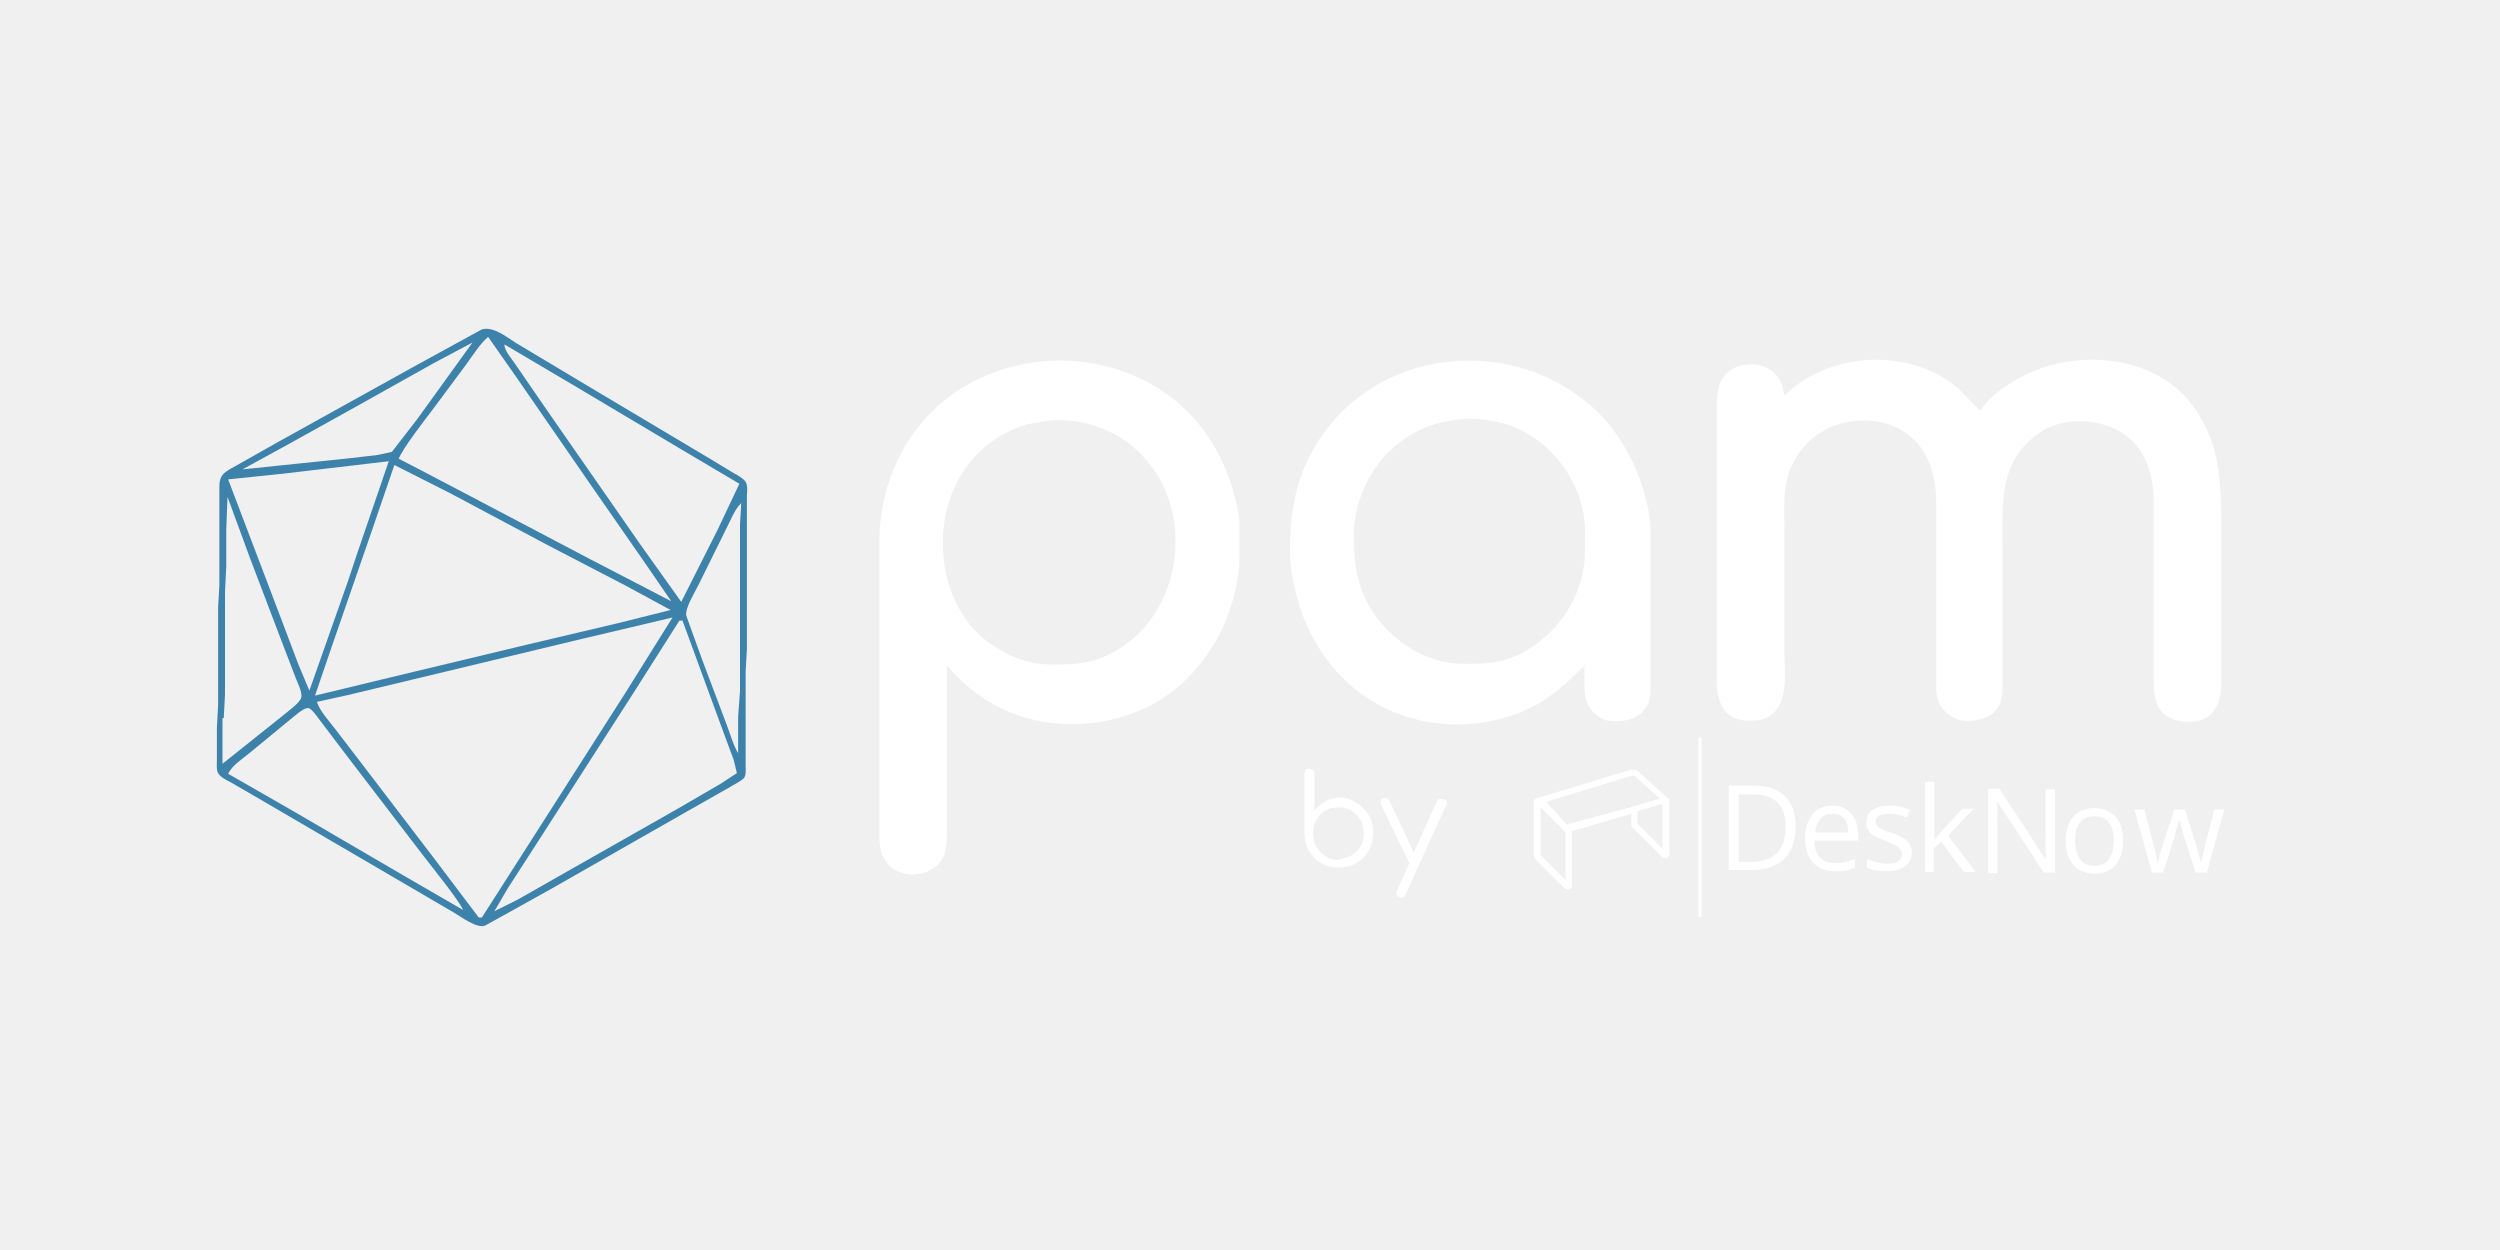
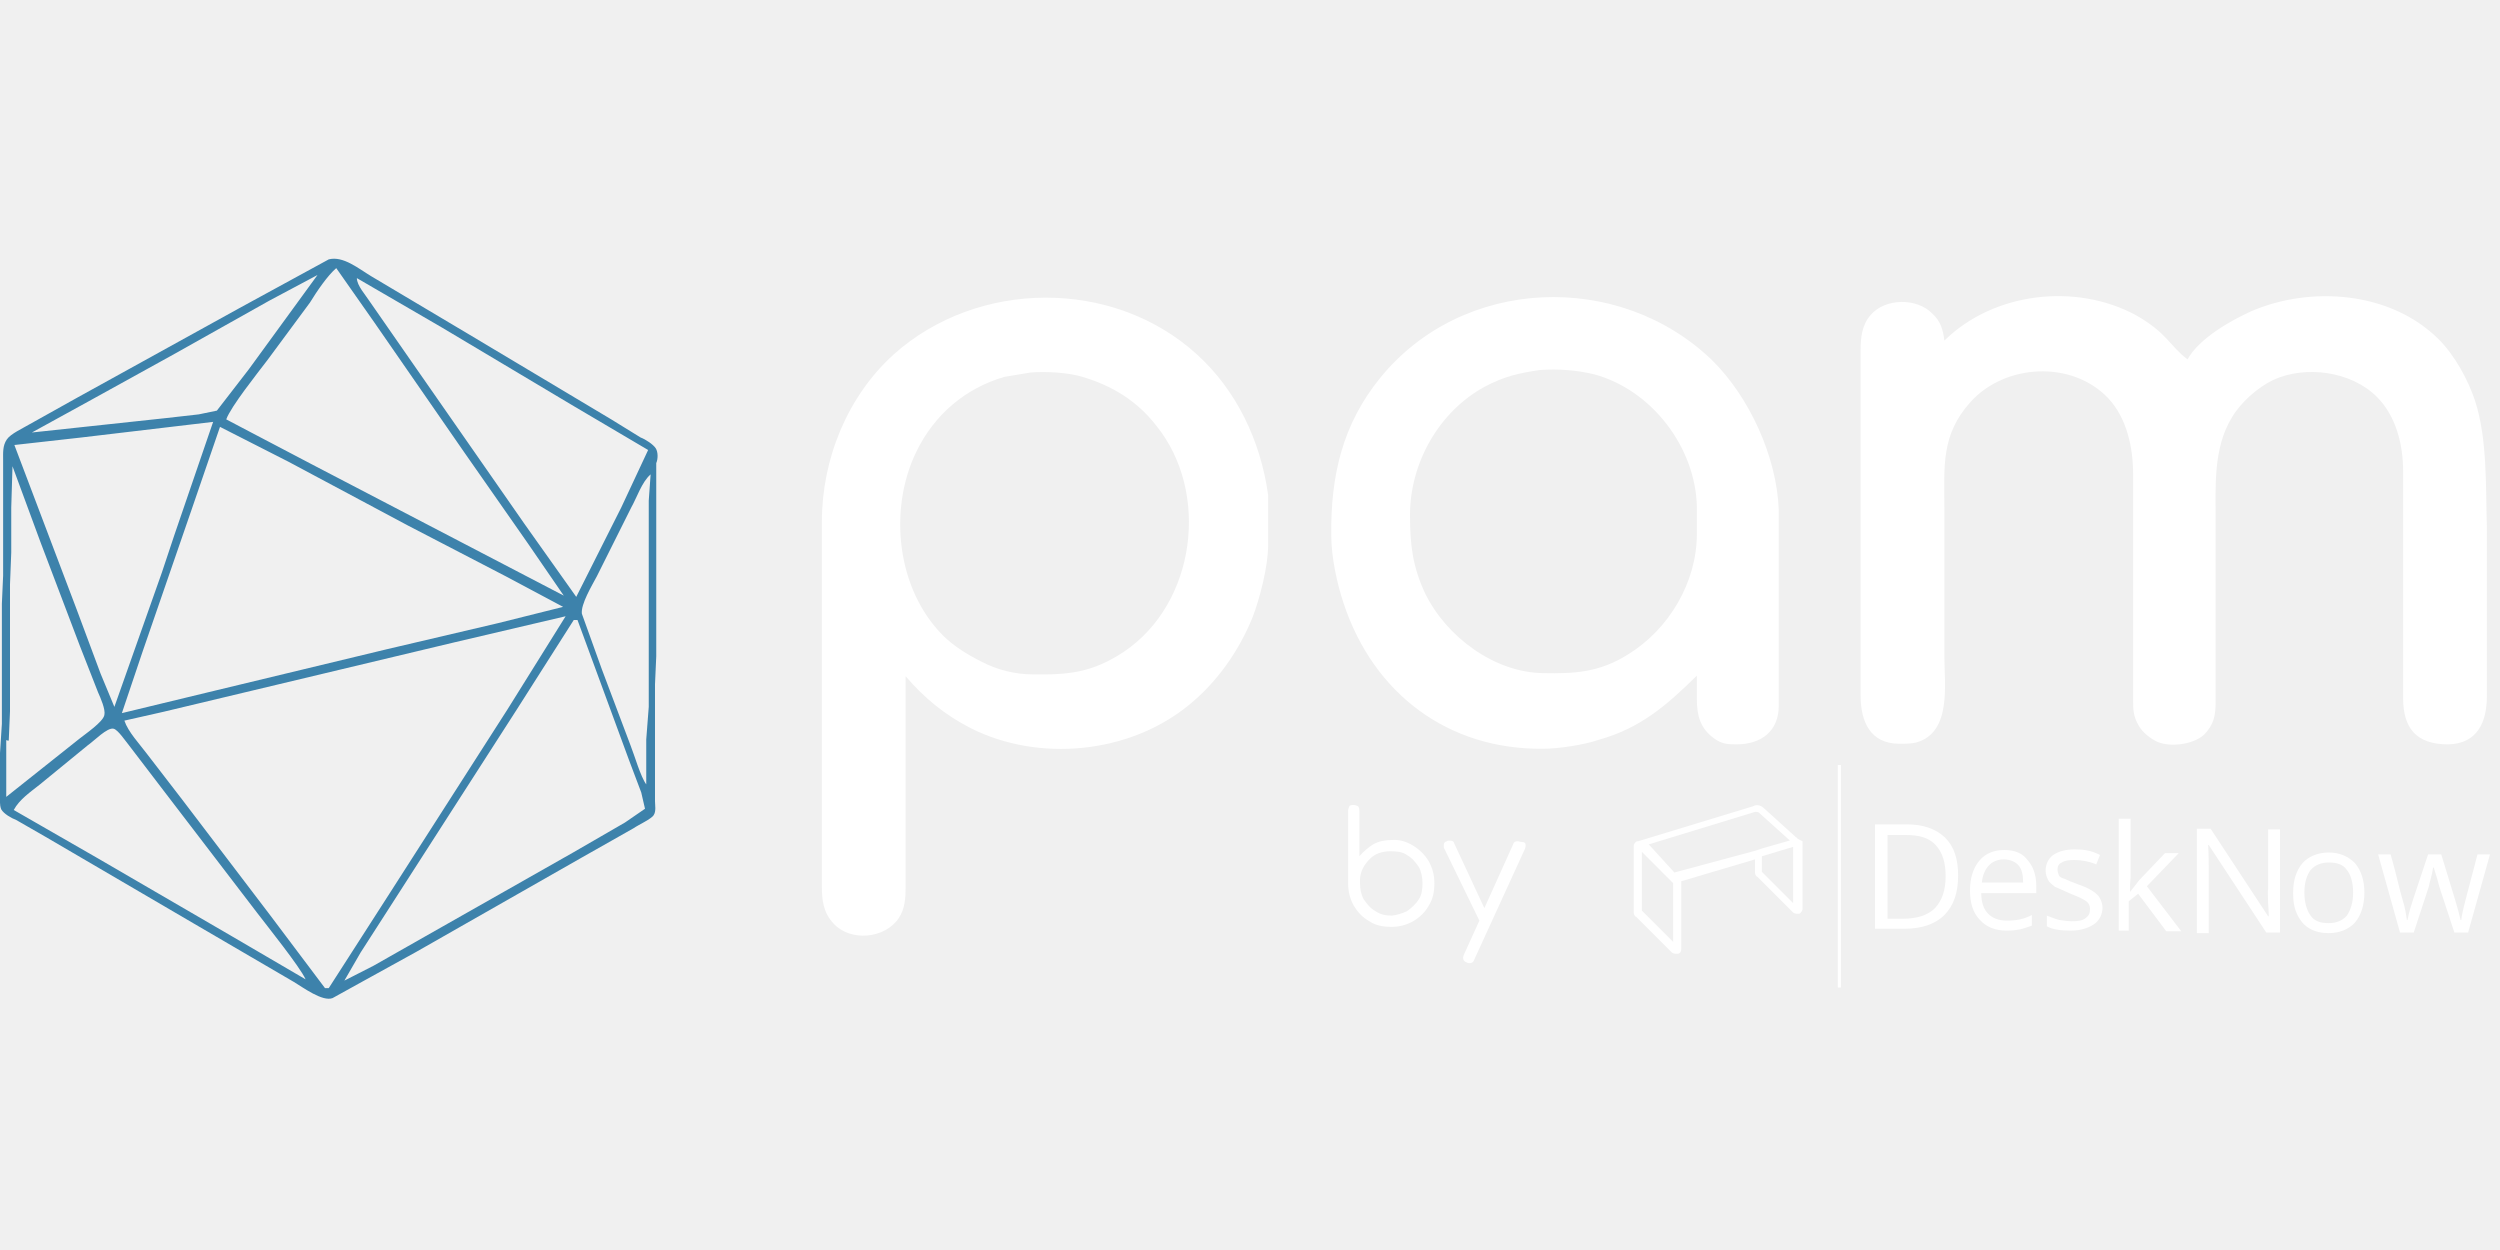
<svg xmlns="http://www.w3.org/2000/svg" version="1.1" id="Layer_1" x="0px" y="0px" viewBox="0 0 400 200" style="enable-background:new 0 0 400 200;" xml:space="preserve">
  <style type="text/css">
	.st0{fill:#FFFFFF;}
	.st1{fill:#3D82AB;}
	.st2{enable-background:new    ;}
- 	.st3{fill:#FFFFFF;stroke:#FFFFFF;stroke-width:0.5;stroke-miterlimit:10;}
+ 	.st3{fill:none;stroke:#FFFFFF;stroke-width:0.5;stroke-miterlimit:10;}
</style>
-   <path class="st0" d="M354,71c-0.9-2.7-2.6-5.8-4.7-7.9c-6.2-6.2-16.5-6.9-24.2-3.6c-2.7,1.2-6.7,3.5-8.2,6.2  c-2.3-1.8-2.6-3.4-6.7-5.7c-7.8-4.2-18.4-2.9-24.7,3.3c-0.2-1.4-0.5-2.5-1.5-3.5c-2-2.1-6.1-2-8,0.2c-1.1,1.3-1.3,2.9-1.3,4.5v44.6  c0,3.3,1.2,6.2,5,6.2c0.7,0,1.5,0,2.2-0.2c4.6-1.3,3.6-7.5,3.6-11.1V84.9c0-5.3-0.5-9.4,3.4-13.7c4.4-4.9,13.1-5.4,17.7-0.5  c2.4,2.6,3.2,6.4,3.2,9.8v29c0,1.3,0,2.2,0.7,3.4c0.5,0.9,1.5,1.7,2.4,2.1c1.7,0.7,4.6,0.3,6-0.9c1.3-1.3,1.5-2.5,1.5-4.3V86.6  c0-4.5-0.3-9.4,2.1-13.4c1.1-1.9,3.3-3.9,5.3-4.8c4.2-1.9,10.1-1.1,13.4,2.2c2.5,2.5,3.4,6.2,3.4,9.6v29.3c0,3.9,1.7,6,5.8,6  c3.8-0.1,5-2.9,5-6.2v-22C355.4,82.2,355.6,75.9,354,71z" />
+   <path class="st0" d="M396,64.1c-1.1-3.3-3.2-7.2-5.8-9.8c-7.7-7.7-20.5-8.6-30-4.5c-3.3,1.5-8.3,4.3-10.2,7.7  c-2.9-2.2-3.2-4.2-8.3-7.1c-9.7-5.2-22.8-3.6-30.6,4.1c-0.2-1.7-0.6-3.1-1.9-4.3c-2.5-2.6-7.6-2.5-9.9,0.2c-1.4,1.6-1.6,3.6-1.6,5.6  v55.3c0,4.1,1.5,7.7,6.2,7.7c0.9,0,1.9,0,2.7-0.2c5.7-1.6,4.5-9.3,4.5-13.8V81.3c0-6.6-0.6-11.7,4.2-17c5.5-6.1,16.2-6.7,22-0.6  c3,3.2,4,7.9,4,12.2v36c0,1.6,0,2.7,0.9,4.2c0.6,1.1,1.9,2.1,3,2.6c2.1,0.9,5.7,0.4,7.4-1.1c1.6-1.6,1.9-3.1,1.9-5.3V83.4  c0-5.6-0.4-11.7,2.6-16.6c1.4-2.4,4.1-4.8,6.6-6c5.2-2.4,12.5-1.4,16.6,2.7c3.1,3.1,4.2,7.7,4.2,11.9v36.3c0,4.8,2.1,7.4,7.2,7.4  c4.7-0.1,6.2-3.6,6.2-7.7V84.3C397.7,78,398,70.2,396,64.1z" />
  <g>
-     <path class="st0" d="M189.1,65c-10.8-9.8-28.3-9.7-39.1,0c-6,5.4-9.3,13.5-9.3,21.6v47c0,1.8,0.2,3.4,1.5,4.8   c2.2,2.3,6.6,1.9,8.4-0.7c0.8-1.2,0.9-2.6,0.9-4.1v-27.1c2.4,2.8,5.1,5,8.4,6.7c8.8,4.4,20.4,3.3,28.1-2.9c3.7-3,6.5-7,8.3-11.4   c1-2.5,2-6.7,2-9.3v-6.5C197.3,76.2,194.2,69.6,189.1,65z M179.7,103.4c-4,2.7-7.1,3-11.8,2.9c-2.2,0-4.5-0.6-6.5-1.6   c-1.8-0.9-3.6-2-5-3.4c-6-6-7.1-16.2-3.5-23.7c2.3-4.8,6.4-8.2,11.4-9.7l3.4-0.6c2-0.2,4.8,0,6.7,0.6c3.8,1.1,7,3.1,9.5,6.3   C190.8,82.8,189,97.1,179.7,103.4z" />
+     <path class="st0" d="M191.5,56.7c-13.4-12.2-35.1-12-48.5,0c-7.4,6.7-11.5,16.7-11.5,26.8v58.3c0,2.2,0.2,4.2,1.9,6   c2.7,2.9,8.2,2.4,10.4-0.9c1-1.5,1.1-3.2,1.1-5.1v-33.6c3,3.5,6.3,6.2,10.4,8.3c10.9,5.5,25.3,4.1,34.8-3.6   c4.6-3.7,8.1-8.7,10.3-14.1c1.2-3.1,2.5-8.3,2.5-11.5v-8.1C201.7,70.5,197.8,62.4,191.5,56.7z M179.8,104.3   c-5,3.3-8.8,3.7-14.6,3.6c-2.7,0-5.6-0.7-8.1-2c-2.2-1.1-4.5-2.5-6.2-4.2c-7.4-7.4-8.8-20.1-4.3-29.4c2.9-6,7.9-10.2,14.1-12   l4.2-0.7c2.5-0.2,6,0,8.3,0.7c4.7,1.4,8.7,3.8,11.8,7.8C193.6,78.7,191.4,96.5,179.8,104.3z" />
  </g>
  <g>
-     <path class="st0" d="M255.5,65.8c-12-11.5-32.2-10.8-42.8,2.3c-4.8,6-6.4,12.6-6.3,20.2c0,2.8,0.7,6.2,1.6,8.9   c3.9,11.6,13.5,18.9,25.8,18.7c1.8,0,5.2-0.5,7-1.1c5.5-1.5,8.8-4.4,12.7-8.3v3.1c0,2,0.4,3.7,2.2,5c1,0.7,1.7,0.8,2.9,0.8   c3.2,0,5.5-1.7,5.5-5V85.1C263.9,78.3,260.4,70.5,255.5,65.8z M253.6,88.2c0,6.3-3.6,12.3-8.9,15.6c-3.7,2.3-6.9,2.5-11,2.4   c-6.3-0.1-12.5-4.7-15.2-10.3c-1.6-3.5-1.9-6.3-1.9-10.1c0-6.7,3.7-13.3,9.6-16.5c2.6-1.4,4.4-1.8,7.2-2.2c2.3-0.2,4.7,0,7,0.6   c7.4,2,13.1,9.4,13.2,17.1L253.6,88.2L253.6,88.2z" />
+     <path class="st0" d="M273.9,57.6c-14.9-14.3-39.9-13.4-53.1,2.9c-6,7.4-7.9,15.6-7.8,25.1c0,3.5,0.9,7.7,2,11   c4.8,14.4,16.7,23.4,32,23.2c2.2,0,6.4-0.6,8.7-1.4c6.8-1.9,10.9-5.5,15.8-10.3v3.8c0,2.5,0.5,4.6,2.7,6.2c1.2,0.9,2.1,1,3.6,1   c4,0,6.8-2.1,6.8-6.2V81.6C284.3,73.1,279.9,63.5,273.9,57.6z M271.5,85.4c0,7.8-4.5,15.3-11,19.3c-4.6,2.9-8.6,3.1-13.6,3   c-7.8-0.1-15.5-5.8-18.9-12.8c-2-4.3-2.4-7.8-2.4-12.5c0-8.3,4.6-16.5,11.9-20.5c3.2-1.7,5.5-2.2,8.9-2.7c2.9-0.2,5.8,0,8.7,0.7   c9.2,2.5,16.2,11.7,16.4,21.2V85.4L271.5,85.4z" />
  </g>
-   <path class="st1" d="M119.3,77.1c-0.3-0.5-1.3-1.1-1.9-1.4l-3.8-2.3L95.3,62.5l-12.7-7.6c-1.6-1-3.6-2.7-5.5-2.2L65.6,59L44.7,70.6  l-6.2,3.5c-0.8,0.5-2.4,1.2-2.9,1.9c-0.6,0.8-0.5,1.8-0.5,2.7v14.9l-0.2,3.6v15.5l-0.2,3.8v5.3c0,0.6-0.1,1.4,0.2,1.9  c0.3,0.6,1.3,1.1,1.9,1.4l3.8,2.2l19,11.1l13,7.6c1.2,0.7,3.7,2.6,5,2.1l3.8-2.1l7-3.9l21.4-12.2l6.7-3.8c0.6-0.4,2.3-1.2,2.6-1.7  c0.3-0.5,0.2-1.3,0.2-1.8v-15.1l0.2-3.6V79.1C119.6,78.5,119.6,77.6,119.3,77.1z M91.7,61.6l16.8,10l9.8,5.8l-3.5,7.4L109,96.3  l-6.7-9.4l-14.6-21l-5.3-7.7c-0.6-0.9-1.7-2.1-1.7-3.1L91.7,61.6z M78.1,53.9l4.9,7l11.6,16.8l8.2,11.8l4.6,6.7l-13.3-6.9l-19-10  L66.9,75l-3.1-1.6c0.6-1.6,4-6,5.3-7.7l5.5-7.4C75.6,56.9,76.9,54.9,78.1,53.9z M107.3,97.6l-8.4,2.1l-14.4,3.4l-22.1,5.3l-12,2.9  l2.7-7.9l6.3-18.2l3.7-10.8l8.9,4.5l15.4,8.2l12.7,6.6L107.3,97.6z M46.1,71.1l10.8-6l12.5-7l6.2-3.3L66.8,67l-4.1,5.3l-2.3,0.5  l-4.3,0.5l-17.3,1.8L46.1,71.1z M45.2,75.8l17-2l-5,14.6l-1.6,4.8l-6.1,17.3l-1.8-4.3L44.6,98l-8.1-21.3L45.2,75.8z M35.8,114.9  l0.2-3.8V94.7l0.2-4.1v-5.8l0.2-5.3l3.6,9.8l5.1,13.4l2.3,6c0.3,0.7,1,2.2,0.8,2.9c-0.2,0.9-2.4,2.4-3.2,3.1l-9.4,7.5v-7.3  C35.6,114.9,35.8,114.9,35.8,114.9z M64.6,140.1L47.3,130l-10.8-6.2c0.7-1.4,2.2-2.3,3.4-3.3l6.2-5.1c0.7-0.5,2.5-2.3,3.3-2.1  c0.6,0.2,1.5,1.6,1.9,2.1l4.4,5.8L67.8,137c1.3,1.7,5.6,7,6.3,8.6L64.6,140.1z M77.1,146.8h-0.5l-7.1-9.4l-11.3-14.8l-4.6-6  c-1-1.3-2.4-2.8-2.9-4.3l5-1.1l12.5-3l25-6l14.4-3.4l-7.5,12l-15.2,23.8L77.1,146.8z M115.3,125.4l-6.7,3.9l-19.2,10.9l-6.5,3.7  l-3.8,1.9l2.1-3.6l5.1-7.9l15.1-23.5l7.3-11.5h0.5l6.6,18l1.6,4.3l0.5,2.1L115.3,125.4z M118.4,83.9v26.6l-0.3,4.2v5.8  c-0.7-1-1.5-3.8-2-5l-3.7-9.8l-2.6-7.2c-0.2-1.2,1.3-3.6,1.9-4.8l4.4-8.9c0.7-1.3,1.4-3.3,2.5-4.3L118.4,83.9z" />
+   <path class="st1" d="M104.9,71.7c-0.4-0.6-1.6-1.4-2.4-1.7l-4.7-2.9L75.2,53.6l-15.8-9.4c-2-1.2-4.5-3.3-6.8-2.7l-14.3,7.8  L12.4,63.6l-7.7,4.3c-1,0.6-3,1.5-3.6,2.4c-0.7,1-0.6,2.2-0.6,3.3v18.5l-0.2,4.5v19.2L0,120.5v6.6c0,0.7-0.1,1.7,0.2,2.4  c0.4,0.7,1.6,1.4,2.4,1.7l4.7,2.7l23.6,13.8l16.1,9.4c1.5,0.9,4.6,3.2,6.2,2.6l4.7-2.6l8.7-4.8l26.5-15.1l8.3-4.7  c0.7-0.5,2.9-1.5,3.2-2.1c0.4-0.6,0.2-1.6,0.2-2.2v-18.7l0.2-4.5V74.1C105.3,73.4,105.3,72.3,104.9,71.7z M70.7,52.4l20.8,12.4  l12.2,7.2l-4.3,9.2l-7.2,14.3l-8.3-11.7l-18.1-26l-6.6-9.5c-0.7-1.1-2.1-2.6-2.1-3.8L70.7,52.4z M53.8,42.9l6.1,8.7l14.4,20.8  L84.5,87l5.7,8.3l-16.5-8.6L50.1,74.4L40,69.1l-3.8-2c0.7-2,5-7.4,6.6-9.5l6.8-9.2C50.7,46.6,52.4,44.1,53.8,42.9z M90.1,97.1  l-10.4,2.6l-17.9,4.2l-27.4,6.6l-14.9,3.6l3.3-9.8l7.8-22.6l4.6-13.4l11,5.6l19.1,10.2l15.8,8.2L90.1,97.1z M14.2,64.2l13.4-7.4  l15.5-8.7l7.7-4.1L39.8,59.1l-5.1,6.6l-2.9,0.6l-5.3,0.6L5.1,69.2L14.2,64.2z M13,70l21.1-2.5l-6.2,18.1l-2,6l-7.6,21.5l-2.2-5.3  l-3.8-10.2l-10-26.4L13,70z M1.4,118.5l0.2-4.7V93.5l0.2-5.1v-7.2l0.2-6.6l4.5,12.2l6.3,16.6l2.9,7.4c0.4,0.9,1.2,2.7,1,3.6  c-0.2,1.1-3,3-4,3.8l-11.7,9.3v-9.1C1.1,118.5,1.4,118.5,1.4,118.5z M37.1,149.8l-21.5-12.5l-13.4-7.7c0.9-1.7,2.7-2.9,4.2-4.1  l7.7-6.3c0.9-0.6,3.1-2.9,4.1-2.6c0.7,0.2,1.9,2,2.4,2.6l5.5,7.2l15,19.6c1.6,2.1,6.9,8.7,7.8,10.7L37.1,149.8z M52.6,158.1H52  l-8.8-11.7l-14-18.4l-5.7-7.4c-1.2-1.6-3-3.5-3.6-5.3l6.2-1.4l15.5-3.7l31-7.4l17.9-4.2l-9.3,14.9L62.3,143L52.6,158.1z M100,131.6  l-8.3,4.8l-23.8,13.5l-8.1,4.6l-4.7,2.4l2.6-4.5l6.3-9.8l18.7-29.1l9.1-14.3h0.6l8.2,22.3l2,5.3l0.6,2.6L100,131.6z M103.8,80.1v33  l-0.4,5.2v7.2c-0.9-1.2-1.9-4.7-2.5-6.2l-4.6-12.2l-3.2-8.9c-0.2-1.5,1.6-4.5,2.4-6l5.5-11c0.9-1.6,1.7-4.1,3.1-5.3L103.8,80.1z" />
  <g class="st2">
-     <path class="st0" d="M217,128.4c0.8,0.5,1.5,1.2,2,2c0.5,0.9,0.7,1.8,0.7,2.8s-0.2,2-0.7,2.9s-1.2,1.5-2,2   c-0.9,0.5-1.8,0.7-2.8,0.7s-2-0.2-2.8-0.7c-0.9-0.5-1.5-1.2-2-2c-0.5-0.9-0.7-1.8-0.7-2.9v-4.7c0-0.1,0-0.1,0-0.2v-4.5   c0-0.2,0.1-0.4,0.2-0.6s0.3-0.2,0.6-0.2c0.2,0,0.4,0.1,0.6,0.2c0.1,0.1,0.2,0.3,0.2,0.6v5.9c0.5-0.6,1.1-1.1,1.8-1.5   c0.7-0.4,1.5-0.6,2.4-0.6C215.3,127.6,216.2,127.9,217,128.4z M216.2,136.9c0.6-0.4,1.1-0.9,1.5-1.5s0.5-1.4,0.5-2.1   s-0.2-1.5-0.5-2.1c-0.4-0.6-0.8-1.1-1.5-1.5c-0.6-0.4-1.3-0.5-2.1-0.5c-1.1,0-2,0.3-2.7,1s-1.2,1.5-1.3,2.6v0.1c0,0.1,0,0.3,0,0.5   c0,0.8,0.2,1.5,0.5,2.1c0.4,0.6,0.8,1.1,1.5,1.5c0.6,0.4,1.3,0.6,2.1,0.6C214.9,137.4,215.5,137.2,216.2,136.9z" />
-     <path class="st0" d="M231.5,128.4c0,0.1,0,0.2-0.1,0.4l-6.5,14.3c-0.1,0.3-0.3,0.5-0.6,0.5c-0.1,0-0.3,0-0.4-0.1   c-0.3-0.1-0.5-0.3-0.5-0.6c0-0.1,0-0.2,0.1-0.4l2-4.4l0,0l-4.5-9.3c-0.1-0.1-0.1-0.2-0.1-0.4c0-0.3,0.1-0.5,0.4-0.6   c0.1-0.1,0.2-0.1,0.4-0.1c0.3,0,0.5,0.1,0.6,0.4l3.9,8.3l3.7-8.2c0.1-0.3,0.3-0.4,0.6-0.4c0.1,0,0.2,0,0.4,0.1   C231.4,127.9,231.5,128.1,231.5,128.4z" />
+     <path class="st0" d="M226.1,135.3c1,0.6,1.9,1.5,2.5,2.5c0.6,1.1,0.9,2.2,0.9,3.5s-0.2,2.5-0.9,3.6c-0.6,1.1-1.5,1.9-2.5,2.5   c-1.1,0.6-2.2,0.9-3.5,0.9c-1.2,0-2.5-0.2-3.5-0.9c-1.1-0.6-1.9-1.5-2.5-2.5c-0.6-1.1-0.9-2.2-0.9-3.6v-5.8c0-0.1,0-0.1,0-0.2v-5.6   c0-0.2,0.1-0.5,0.2-0.7s0.4-0.2,0.7-0.2c0.2,0,0.5,0.1,0.7,0.2c0.1,0.1,0.2,0.4,0.2,0.7v7.3c0.6-0.7,1.4-1.4,2.2-1.9   c0.9-0.5,1.9-0.7,3-0.7C224,134.3,225.1,134.7,226.1,135.3z M225.1,145.8c0.7-0.5,1.4-1.1,1.9-1.9c0.5-0.7,0.6-1.7,0.6-2.6   s-0.2-1.9-0.6-2.6c-0.5-0.7-1-1.4-1.9-1.9c-0.7-0.5-1.6-0.6-2.6-0.6c-1.4,0-2.5,0.4-3.3,1.2c-0.9,0.9-1.5,1.9-1.6,3.2v0.1   c0,0.1,0,0.4,0,0.6c0,1,0.2,1.9,0.6,2.6c0.5,0.7,1,1.4,1.9,1.9c0.7,0.5,1.6,0.7,2.6,0.7C223.5,146.4,224.2,146.2,225.1,145.8z" />
+     <path class="st0" d="M244.1,135.3c0,0.1,0,0.2-0.1,0.5l-8.1,17.7c-0.1,0.4-0.4,0.6-0.7,0.6c-0.1,0-0.4,0-0.5-0.1   c-0.4-0.1-0.6-0.4-0.6-0.7c0-0.1,0-0.2,0.1-0.5l2.5-5.5l0,0l-5.6-11.5c-0.1-0.1-0.1-0.2-0.1-0.5c0-0.4,0.1-0.6,0.5-0.7   c0.1-0.1,0.2-0.1,0.5-0.1c0.4,0,0.6,0.1,0.7,0.5l4.8,10.3l4.6-10.2c0.1-0.4,0.4-0.5,0.7-0.5c0.1,0,0.2,0,0.5,0.1   C244,134.7,244.1,134.9,244.1,135.3z" />
  </g>
  <g class="st2">
-     <path class="st0" d="M287.3,132.3c0,2.2-0.6,3.9-1.8,5.1c-1.2,1.2-3,1.8-5.2,1.8h-3.7v-13.5h4.1c2.1,0,3.7,0.6,4.9,1.7   C286.8,128.6,287.3,130.2,287.3,132.3z M285.7,132.4c0-1.8-0.4-3.1-1.3-4c-0.9-0.9-2.2-1.3-3.9-1.3h-2.3v10.8h1.9   c1.9,0,3.3-0.5,4.2-1.4C285.2,135.5,285.7,134.2,285.7,132.4z" />
+     <path class="st0" d="M313.3,140.1c0,2.7-0.7,4.8-2.2,6.3c-1.5,1.5-3.7,2.2-6.4,2.2H300v-16.7h5.1c2.6,0,4.6,0.7,6.1,2.1   C312.7,135.5,313.3,137.5,313.3,140.1z M311.3,140.2c0-2.2-0.5-3.8-1.6-5s-2.7-1.6-4.8-1.6H302v13.4h2.4c2.4,0,4.1-0.6,5.2-1.7   C310.7,144.1,311.3,142.5,311.3,140.2z" />
  </g>
  <g class="st2">
-     <path class="st0" d="M293.6,139.4c-1.5,0-2.7-0.5-3.5-1.4c-0.9-0.9-1.3-2.2-1.3-3.8s0.4-2.9,1.2-3.9c0.8-1,1.9-1.4,3.2-1.4   c1.3,0,2.3,0.4,3,1.3c0.7,0.8,1.1,1.9,1.1,3.3v1h-7c0,1.2,0.3,2.1,0.9,2.7c0.6,0.6,1.4,0.9,2.4,0.9c1.1,0,2.2-0.2,3.2-0.7v1.4   c-0.5,0.2-1.1,0.4-1.5,0.5S294.3,139.4,293.6,139.4z M293.2,130.2c-0.8,0-1.5,0.3-1.9,0.8c-0.5,0.5-0.8,1.3-0.9,2.2h5.3   c0-1-0.2-1.7-0.6-2.2S294,130.2,293.2,130.2z" />
+     <path class="st0" d="M321.1,148.9c-1.9,0-3.3-0.6-4.3-1.7c-1.1-1.1-1.6-2.7-1.6-4.7s0.5-3.6,1.5-4.8c1-1.2,2.4-1.7,4-1.7   c1.6,0,2.9,0.5,3.7,1.6c0.9,1,1.4,2.4,1.4,4.1v1.2H317c0,1.5,0.4,2.6,1.1,3.3c0.7,0.7,1.7,1.1,3,1.1c1.4,0,2.7-0.2,4-0.9v1.7   c-0.6,0.2-1.4,0.5-1.9,0.6S322,148.9,321.1,148.9z M320.6,137.5c-1,0-1.9,0.4-2.4,1c-0.6,0.6-1,1.6-1.1,2.7h6.6   c0-1.2-0.2-2.1-0.7-2.7C322.5,137.9,321.6,137.5,320.6,137.5z" />
  </g>
  <g class="st2">
-     <path class="st0" d="M305.9,136.4c0,0.9-0.4,1.7-1.1,2.2s-1.7,0.8-3,0.8s-2.4-0.2-3.1-0.6v-1.4c0.5,0.2,1,0.4,1.6,0.6   c0.6,0.1,1.1,0.2,1.6,0.2c0.8,0,1.4-0.1,1.8-0.4c0.4-0.3,0.6-0.6,0.6-1.2c0-0.4-0.2-0.7-0.5-1s-1-0.6-2-1c-0.9-0.4-1.6-0.7-2-0.9   c-0.4-0.3-0.7-0.6-0.9-0.9c-0.2-0.3-0.3-0.7-0.3-1.2c0-0.8,0.3-1.5,1-2s1.6-0.7,2.8-0.7c1.1,0,2.2,0.2,3.2,0.7l-0.5,1.2   c-1-0.4-1.9-0.6-2.8-0.6c-0.7,0-1.3,0.1-1.6,0.3c-0.4,0.2-0.6,0.5-0.6,0.9c0,0.3,0.1,0.5,0.2,0.7s0.4,0.4,0.7,0.5   c0.3,0.2,0.9,0.4,1.8,0.7c1.2,0.4,2,0.9,2.4,1.3S305.9,135.8,305.9,136.4z" />
+     <path class="st0" d="M336.4,145.2c0,1.1-0.5,2.1-1.4,2.7c-0.9,0.6-2.1,1-3.7,1c-1.6,0-3-0.2-3.8-0.7v-1.7c0.6,0.2,1.2,0.5,2,0.7   c0.7,0.1,1.4,0.2,2,0.2c1,0,1.7-0.1,2.2-0.5c0.5-0.4,0.7-0.7,0.7-1.5c0-0.5-0.2-0.9-0.6-1.2s-1.2-0.7-2.5-1.2   c-1.1-0.5-2-0.9-2.5-1.1c-0.5-0.4-0.9-0.7-1.1-1.1c-0.2-0.4-0.4-0.9-0.4-1.5c0-1,0.4-1.9,1.2-2.5c0.9-0.6,2-0.9,3.5-0.9   c1.4,0,2.7,0.2,4,0.9l-0.6,1.5c-1.2-0.5-2.4-0.7-3.5-0.7c-0.9,0-1.6,0.1-2,0.4c-0.5,0.2-0.7,0.6-0.7,1.1c0,0.4,0.1,0.6,0.2,0.9   s0.5,0.5,0.9,0.6c0.4,0.2,1.1,0.5,2.2,0.9c1.5,0.5,2.5,1.1,3,1.6C336,143.5,336.4,144.5,336.4,145.2z" />
  </g>
  <g class="st2">
-     <path class="st0" d="M309.5,134.4c0.3-0.4,0.7-0.9,1.2-1.5l3.3-3.5h1.8l-4.1,4.3l4.4,5.8h-1.9l-3.6-4.8l-1.2,1v3.8H308v-14.4h1.5   v7.6C309.5,133.2,309.5,133.7,309.5,134.4L309.5,134.4z" />
+     <path class="st0" d="M340.8,142.7c0.4-0.5,0.9-1.1,1.5-1.9l4.1-4.3h2.2l-5.1,5.3l5.5,7.2h-2.4l-4.5-6l-1.5,1.2v4.7H339v-17.9h1.9   v9.4C340.8,141.2,340.8,141.9,340.8,142.7L340.8,142.7z" />
  </g>
  <g class="st2">
-     <path class="st0" d="M328.8,139.6H327l-7.4-11.3h-0.1c0.1,1.3,0.1,2.5,0.1,3.7v7.7h-1.5v-13.5h1.8l7.4,11.3h0.1   c0-0.2,0-0.7-0.1-1.6c0-0.9-0.1-1.5,0-1.9v-7.7h1.5V139.6z" />
+     <path class="st0" d="M364.8,149.2h-2.2l-9.2-14h-0.1c0.1,1.6,0.1,3.1,0.1,4.6v9.5h-1.9v-16.7h2.2l9.2,14h0.1c0-0.2,0-0.9-0.1-2   c0-1.1-0.1-1.9,0-2.4v-9.5h1.9V149.2z" />
  </g>
  <g class="st2">
-     <path class="st0" d="M339.7,134.5c0,1.6-0.4,2.9-1.2,3.9c-0.8,0.9-2,1.4-3.4,1.4c-0.9,0-1.7-0.2-2.4-0.6c-0.7-0.4-1.2-1-1.6-1.8   s-0.6-1.7-0.6-2.8c0-1.7,0.4-2.9,1.2-3.9c0.8-0.9,2-1.4,3.4-1.4s2.5,0.5,3.4,1.4C339.3,131.6,339.7,132.9,339.7,134.5z M332,134.5   c0,1.3,0.3,2.3,0.8,3s1.3,1,2.3,1s1.8-0.3,2.3-1s0.8-1.7,0.8-3s-0.3-2.3-0.8-2.9c-0.5-0.7-1.3-1-2.3-1s-1.8,0.3-2.3,1   C332.3,132.2,332,133.2,332,134.5z" />
+     <path class="st0" d="M378.3,142.8c0,2-0.5,3.6-1.5,4.8c-1,1.1-2.5,1.7-4.2,1.7c-1.1,0-2.1-0.2-3-0.7c-0.9-0.5-1.5-1.2-2-2.2   s-0.7-2.1-0.7-3.5c0-2.1,0.5-3.6,1.5-4.8c1-1.1,2.5-1.7,4.2-1.7c1.7,0,3.1,0.6,4.2,1.7C377.8,139.3,378.3,140.9,378.3,142.8z    M368.7,142.8c0,1.6,0.4,2.9,1,3.7c0.6,0.9,1.6,1.2,2.9,1.2c1.2,0,2.2-0.4,2.9-1.2c0.6-0.9,1-2.1,1-3.7s-0.4-2.9-1-3.6   c-0.6-0.9-1.6-1.2-2.9-1.2c-1.2,0-2.2,0.4-2.9,1.2C369.1,140,368.7,141.2,368.7,142.8z" />
  </g>
  <g class="st2">
-     <path class="st0" d="M351.3,139.6l-1.9-5.9c-0.1-0.4-0.3-1.2-0.7-2.5h-0.1c-0.2,1.1-0.5,1.9-0.6,2.5l-1.9,5.9h-1.8l-2.8-10.1h1.6   c0.7,2.5,1.1,4.5,1.5,5.8s0.5,2.2,0.6,2.7h0.1c0.1-0.4,0.2-0.8,0.3-1.4c0.2-0.6,0.3-1,0.4-1.3l1.9-5.8h1.7l1.8,5.8   c0.3,1.1,0.6,1.9,0.7,2.7h0.1c0-0.2,0.1-0.6,0.2-1c0.1-0.5,0.7-2.9,1.9-7.5h1.6l-2.8,10.1H351.3z" />
+     <path class="st0" d="M392.7,149.2l-2.4-7.3c-0.1-0.5-0.4-1.5-0.9-3.1h-0.1c-0.2,1.4-0.6,2.4-0.7,3.1l-2.4,7.3H384l-3.5-12.5h2   c0.9,3.1,1.4,5.6,1.9,7.2c0.5,1.6,0.6,2.7,0.7,3.3h0.1c0.1-0.5,0.2-1,0.4-1.7c0.2-0.7,0.4-1.2,0.5-1.6l2.4-7.2h2.1l2.2,7.2   c0.4,1.4,0.7,2.4,0.9,3.3h0.1c0-0.2,0.1-0.7,0.2-1.2c0.1-0.6,0.9-3.6,2.4-9.3h2l-3.5,12.5H392.7z" />
  </g>
  <g>
-     <path class="st0" d="M266.6,127.5c0-0.1-0.1-0.2-0.2-0.2l-4.3-3.9c-0.4-0.3-0.9-0.4-1.3-0.2l-14.8,4.5c-0.1,0-0.2,0-0.2,0   c-0.2,0.1-0.4,0.3-0.4,0.6v8.6c0,0.2,0.1,0.5,0.3,0.6l4.6,4.6c0.1,0.1,0.3,0.2,0.5,0.2c0.1,0,0.2,0,0.3,0c0.3-0.1,0.4-0.4,0.4-0.6   V133l9.5-2.8v1.7c0,0.2,0.1,0.5,0.3,0.6l4.6,4.6c0.1,0.1,0.3,0.2,0.5,0.2c0.1,0,0.2,0,0.3,0c0.2-0.1,0.4-0.4,0.4-0.6v-8.8   L266.6,127.5z M250.5,140.8l-4-4v-7.6l4,4V140.8z M250.7,131.9l-3.3-3.6l13.7-4.2h0.1c0.1,0,0.3,0,0.4,0.1l4,3.6h-0.1l-3.4,1   l-1,0.3L250.7,131.9z M266,135.8l-4-4v-2l4-1.2V135.8z" />
+     <path class="st0" d="M287.6,134.2c0-0.1-0.1-0.2-0.2-0.2l-5.3-4.8c-0.5-0.4-1.1-0.5-1.6-0.2l-18.4,5.6c-0.1,0-0.2,0-0.2,0   c-0.2,0.1-0.5,0.4-0.5,0.7v10.7c0,0.2,0.1,0.6,0.4,0.7l5.7,5.7c0.1,0.1,0.4,0.2,0.6,0.2c0.1,0,0.2,0,0.4,0c0.4-0.1,0.5-0.5,0.5-0.7   V141l11.8-3.5v2.1c0,0.2,0.1,0.6,0.4,0.7l5.7,5.7c0.1,0.1,0.4,0.2,0.6,0.2c0.1,0,0.2,0,0.4,0c0.2-0.1,0.5-0.5,0.5-0.7v-10.9   L287.6,134.2z M267.7,150.7l-5-5v-9.4l5,5V150.7z M267.9,139.6l-4.1-4.5l17-5.2h0.1c0.1,0,0.4,0,0.5,0.1l5,4.5h-0.1l-4.2,1.2   l-1.2,0.4L267.9,139.6z M286.9,144.5l-5-5V137l5-1.5V144.5z" />
  </g>
-   <line class="st3" x1="272" y1="118" x2="272" y2="146.7" />
+   <line class="st3" x1="294.3" y1="122.4" x2="294.3" y2="158" />
</svg>
